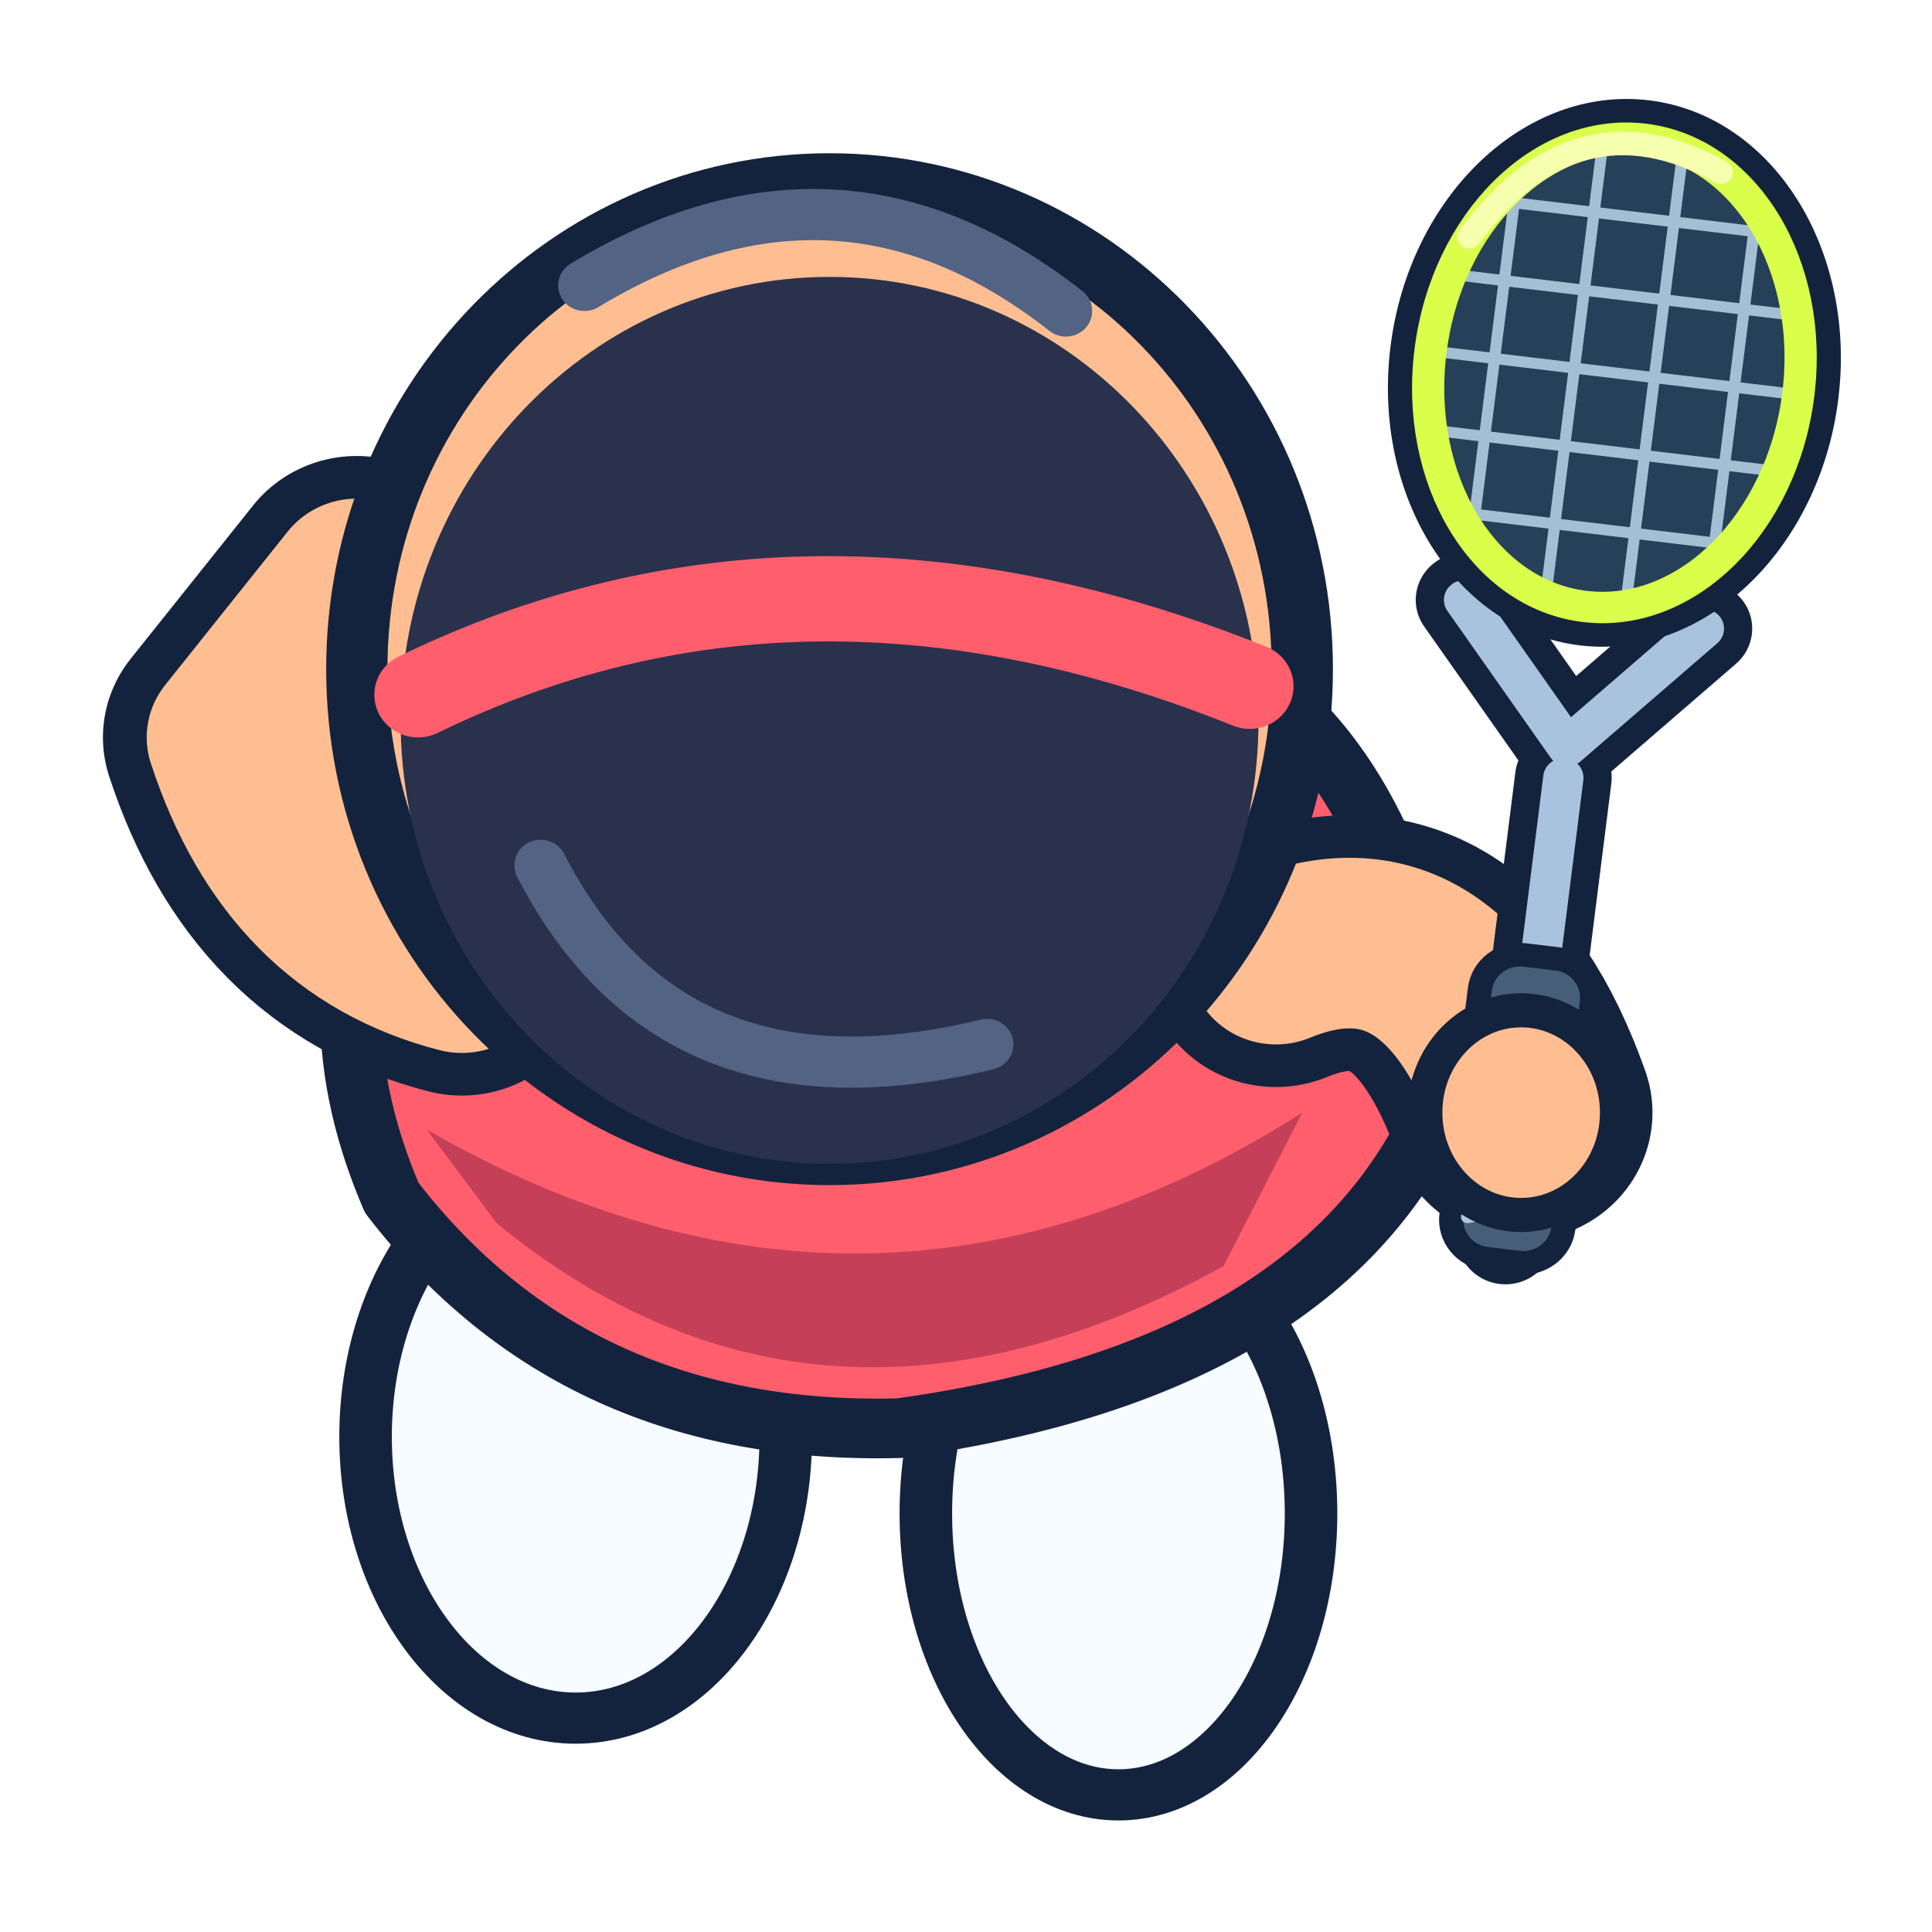
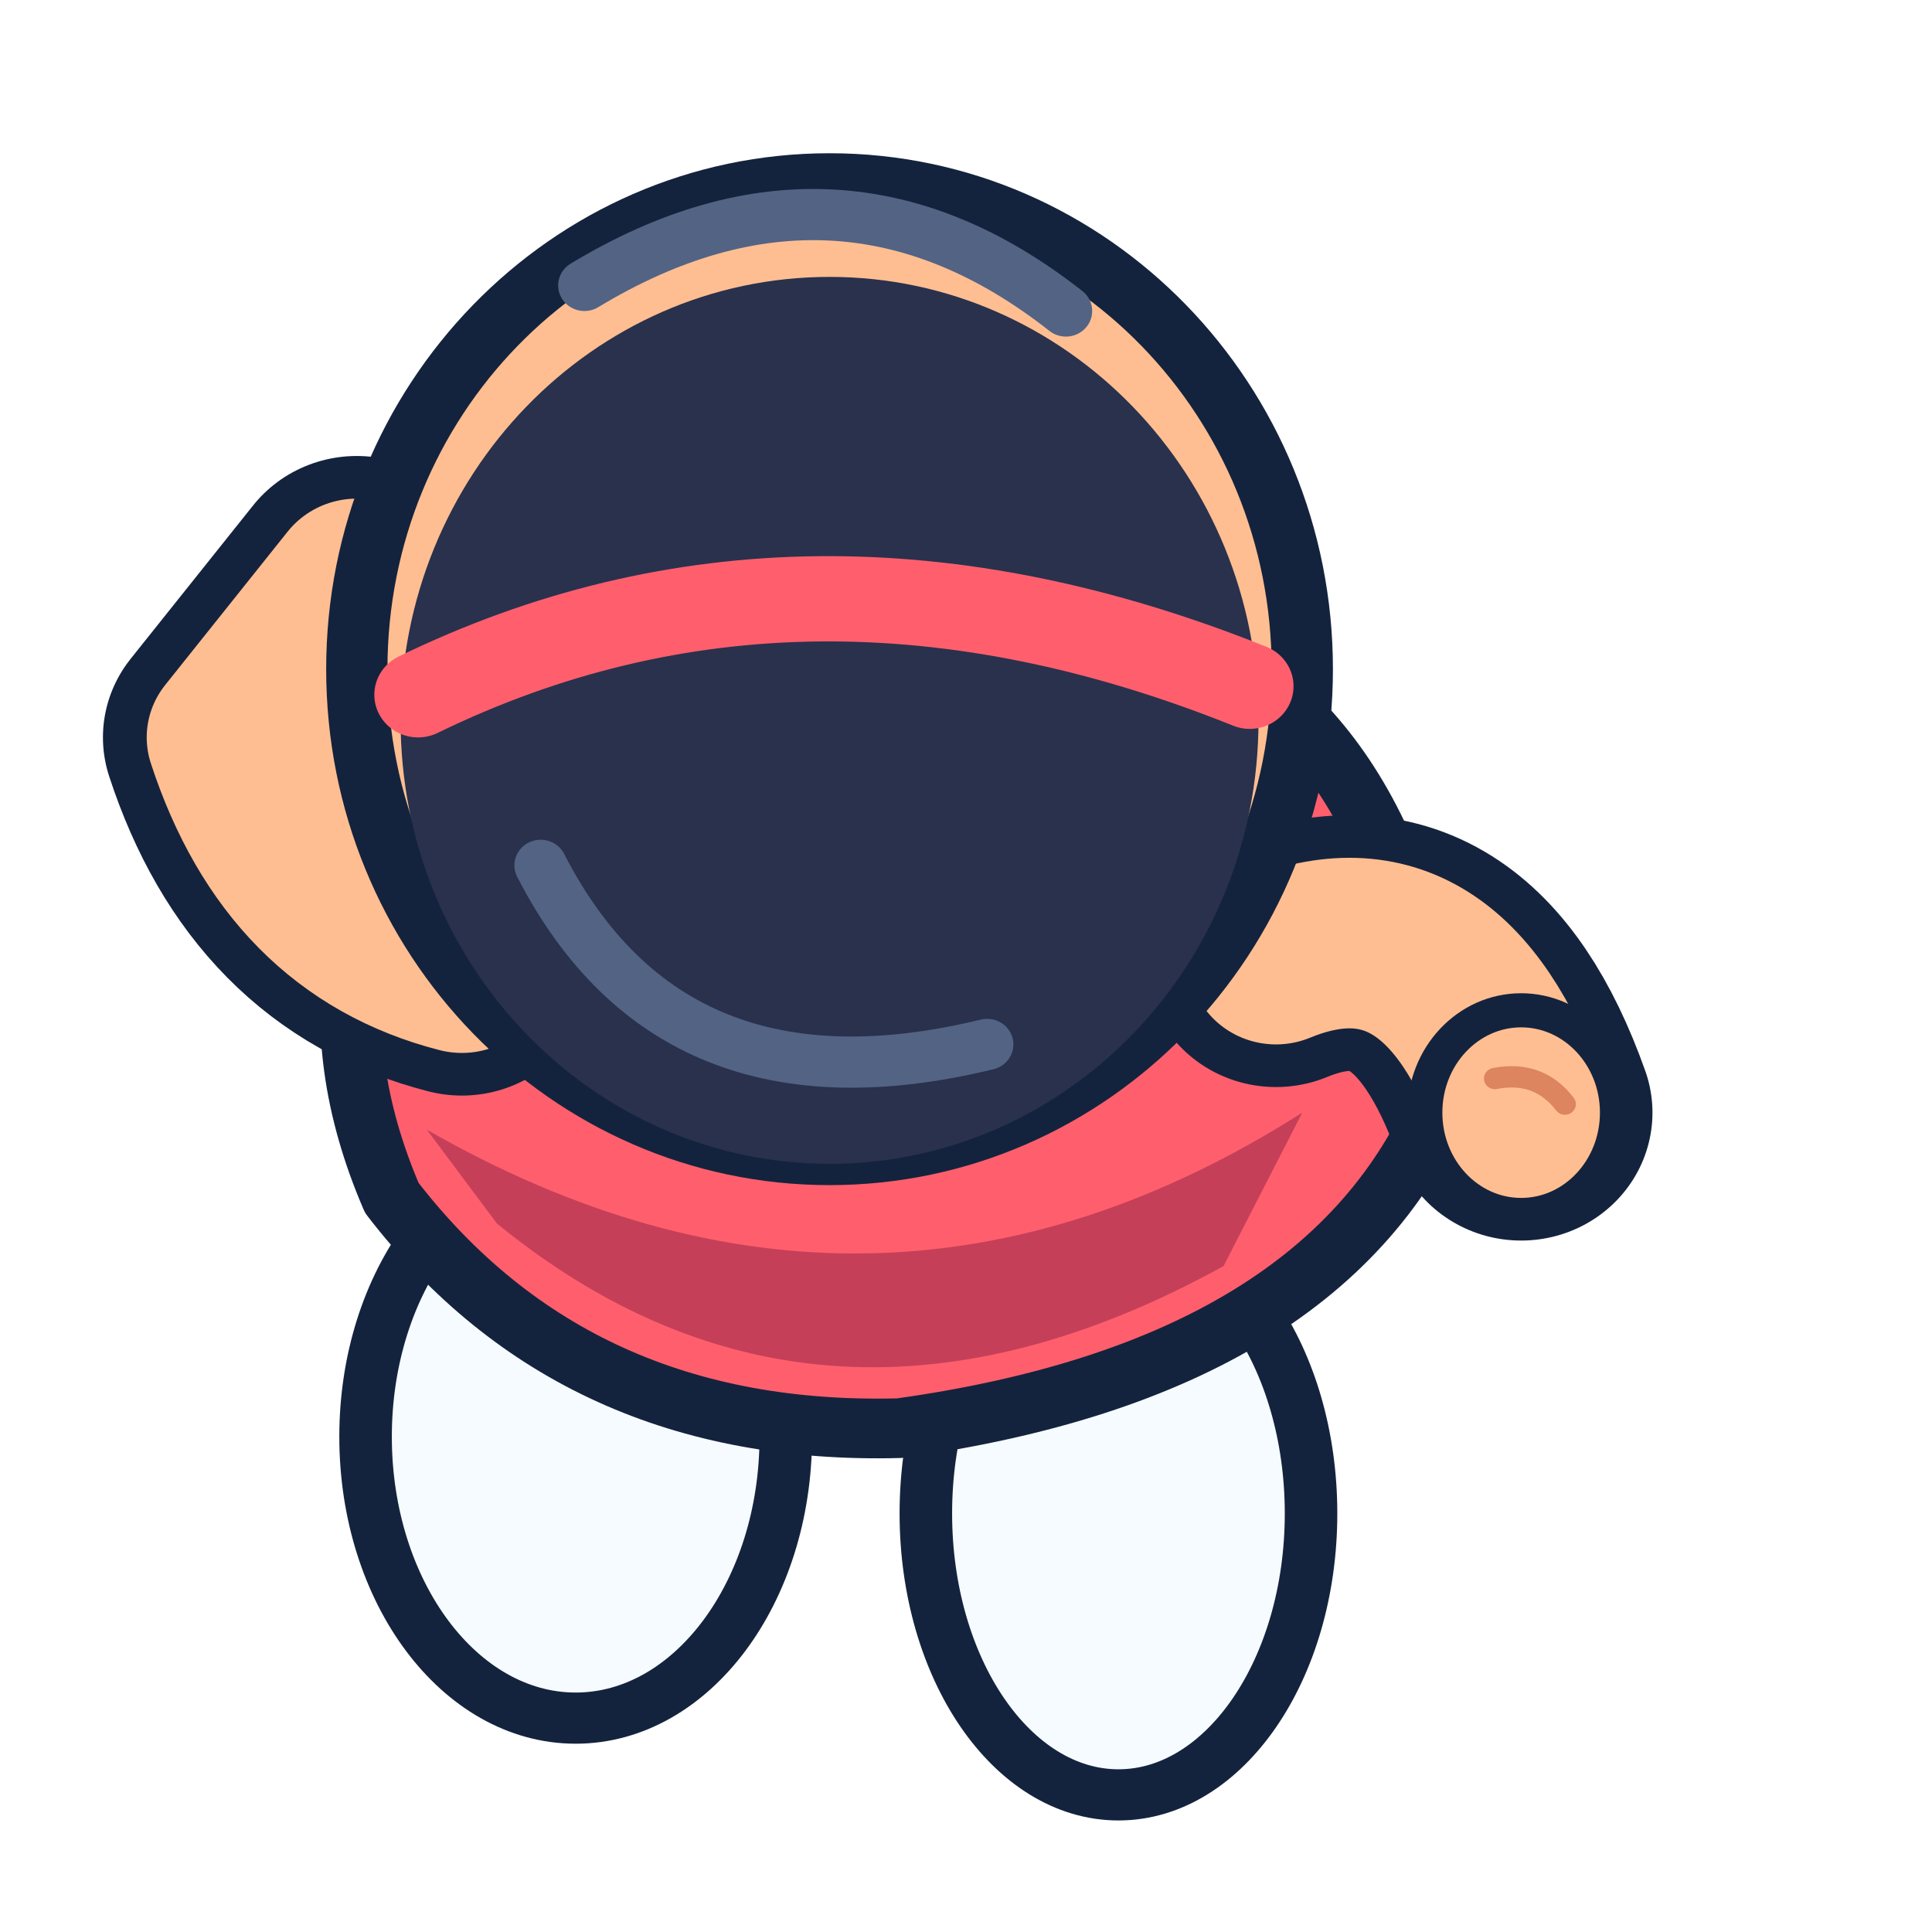
<svg xmlns="http://www.w3.org/2000/svg" width="256" height="256" viewBox="0 0 256 256">
-   <defs>
-     <clipPath id="strings">
-       <ellipse cx="0" cy="-95" rx="22" ry="29" />
-     </clipPath>
-   </defs>
  <g transform="translate(0 7) translate(125 128) scale(1.16 1.13) translate(-125 -128)">
    <ellipse cx="83" cy="177" rx="24" ry="33" fill="#f6fbff" stroke="#14233d" stroke-width="6" />
    <ellipse cx="145" cy="186" rx="22" ry="33" fill="#f6fbff" stroke="#14233d" stroke-width="6" />
    <path d="M62 149Q49 118 72 91Q106 63 151 83Q178 94 182 137Q169 169 120 176Q83 177 62 149Z" fill="#ff5f6d" stroke="#14233d" stroke-width="7" stroke-linejoin="round" stroke-linecap="round" />
    <path d="M66 141Q117 171 166 139L157 157Q111 183 74 152Z" fill="#c63f58" stroke="none" stroke-width="1" stroke-linejoin="round" stroke-linecap="round" />
    <path d="M70 122Q51 117 44 95L58 77 M163 121Q182 113 191 139" fill="none" stroke="#14233d" stroke-width="30" stroke-linejoin="round" stroke-linecap="round" />
    <path d="M70 122Q51 117 44 95L58 77 M163 121Q182 113 191 139" fill="none" stroke="#ffbe91" stroke-width="20" stroke-linejoin="round" stroke-linecap="round" />
    <ellipse cx="112" cy="87" rx="54" ry="57" fill="#ffbe91" stroke="#14233d" stroke-width="7" />
    <ellipse cx="112" cy="93" rx="49" ry="52" fill="#29314d" stroke="none" stroke-width="1" />
    <path d="M65 90Q109 68 160 89" fill="none" stroke="#ff5f6d" stroke-width="10" stroke-linejoin="round" stroke-linecap="round" />
    <path d="M79 110Q94 140 130 131" fill="none" stroke="#536384" stroke-width="6" stroke-linejoin="round" stroke-linecap="round" />
    <path d="M84 42Q113 24 139 45" fill="none" stroke="#536384" stroke-width="6" stroke-linejoin="round" stroke-linecap="round" />
-     <g transform="translate(191 139) rotate(7) scale(.92)">
-       <path d="M0 16V-43 M0 -47L-15 -64 M0 -47L15 -64" fill="none" stroke="#14233d" stroke-width="12" stroke-linejoin="round" stroke-linecap="round" />
-       <path d="M0 -18V-43 M0 -47L-15 -64 M0 -47L15 -64" fill="none" stroke="#a9c3df" stroke-width="5" stroke-linejoin="round" stroke-linecap="round" />
-       <ellipse cx="0" cy="-95" rx="28" ry="35" fill="#14233d" stroke="none" stroke-width="1" />
-       <ellipse cx="0" cy="-95" rx="23" ry="30" fill="#26405a" stroke="none" stroke-width="1" />
-       <g clip-path="url(#strings)">
-         <path d="M-15 -129V-64 M-5 -129V-64 M5 -129V-64 M15 -129V-64 M-26 -115H26 M-26 -105H26 M-26 -95H26 M-26 -85H26 M-26 -75H26" fill="none" stroke="#a4bfd3" stroke-width="1.4" stroke-linejoin="round" stroke-linecap="round" />
-       </g>
-       <ellipse cx="0" cy="-95" rx="23" ry="30" fill="none" stroke="#d9ff4a" stroke-width="4" />
-       <path d="M-20 -110Q-9 -130 10 -122" fill="none" stroke="#f6ffad" stroke-width="3" stroke-linejoin="round" stroke-linecap="round" />
-       <rect x="-7" y="-20" width="14" height="39" rx="5" fill="#475e79" stroke="#14233d" stroke-width="3" />
-       <path d="M-5 -10L5 -13 M-5 -2L5 -5 M-5 6L5 3 M-5 14L5 11" fill="none" stroke="#b3c7d9" stroke-width="1.6" stroke-linejoin="round" stroke-linecap="round" />
-     </g>
    <ellipse cx="191" cy="139" rx="11" ry="12" fill="#ffbe91" stroke="#14233d" stroke-width="4" />
+     <path d="M188 135q5 -1 8 3" fill="none" stroke="#dc855e" stroke-width="2.5" stroke-linecap="round" />
  </g>
</svg>
